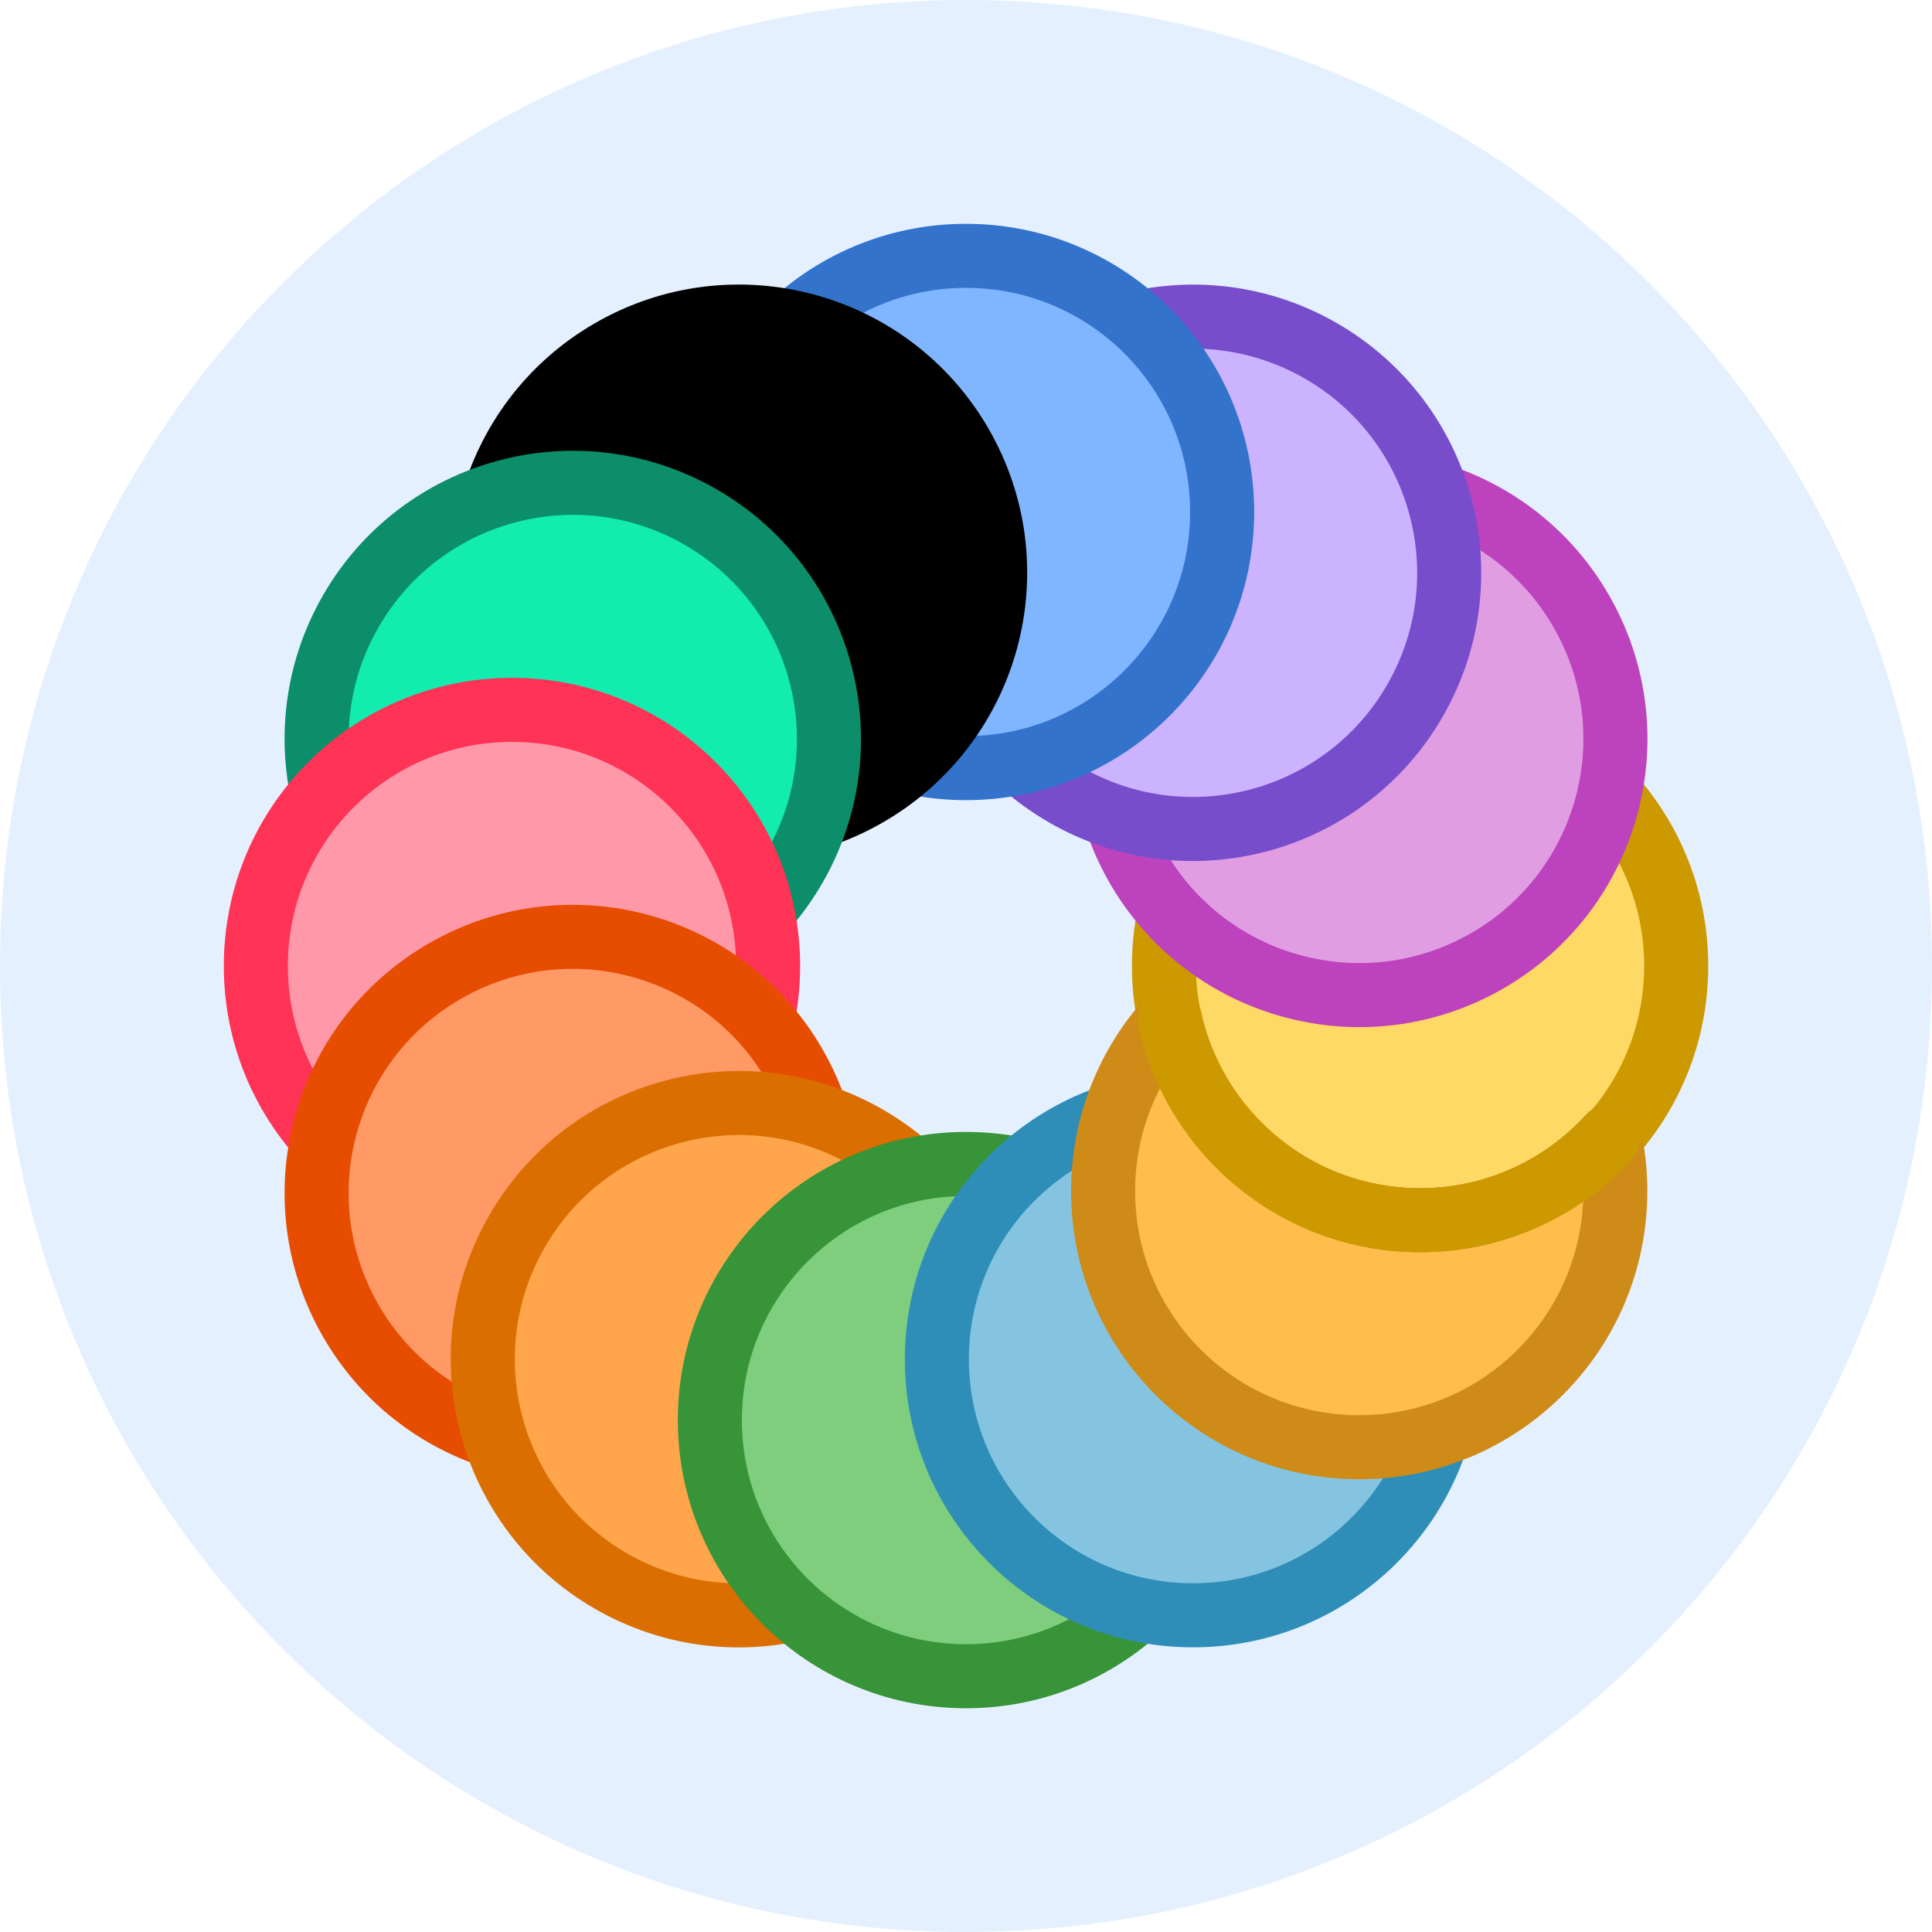
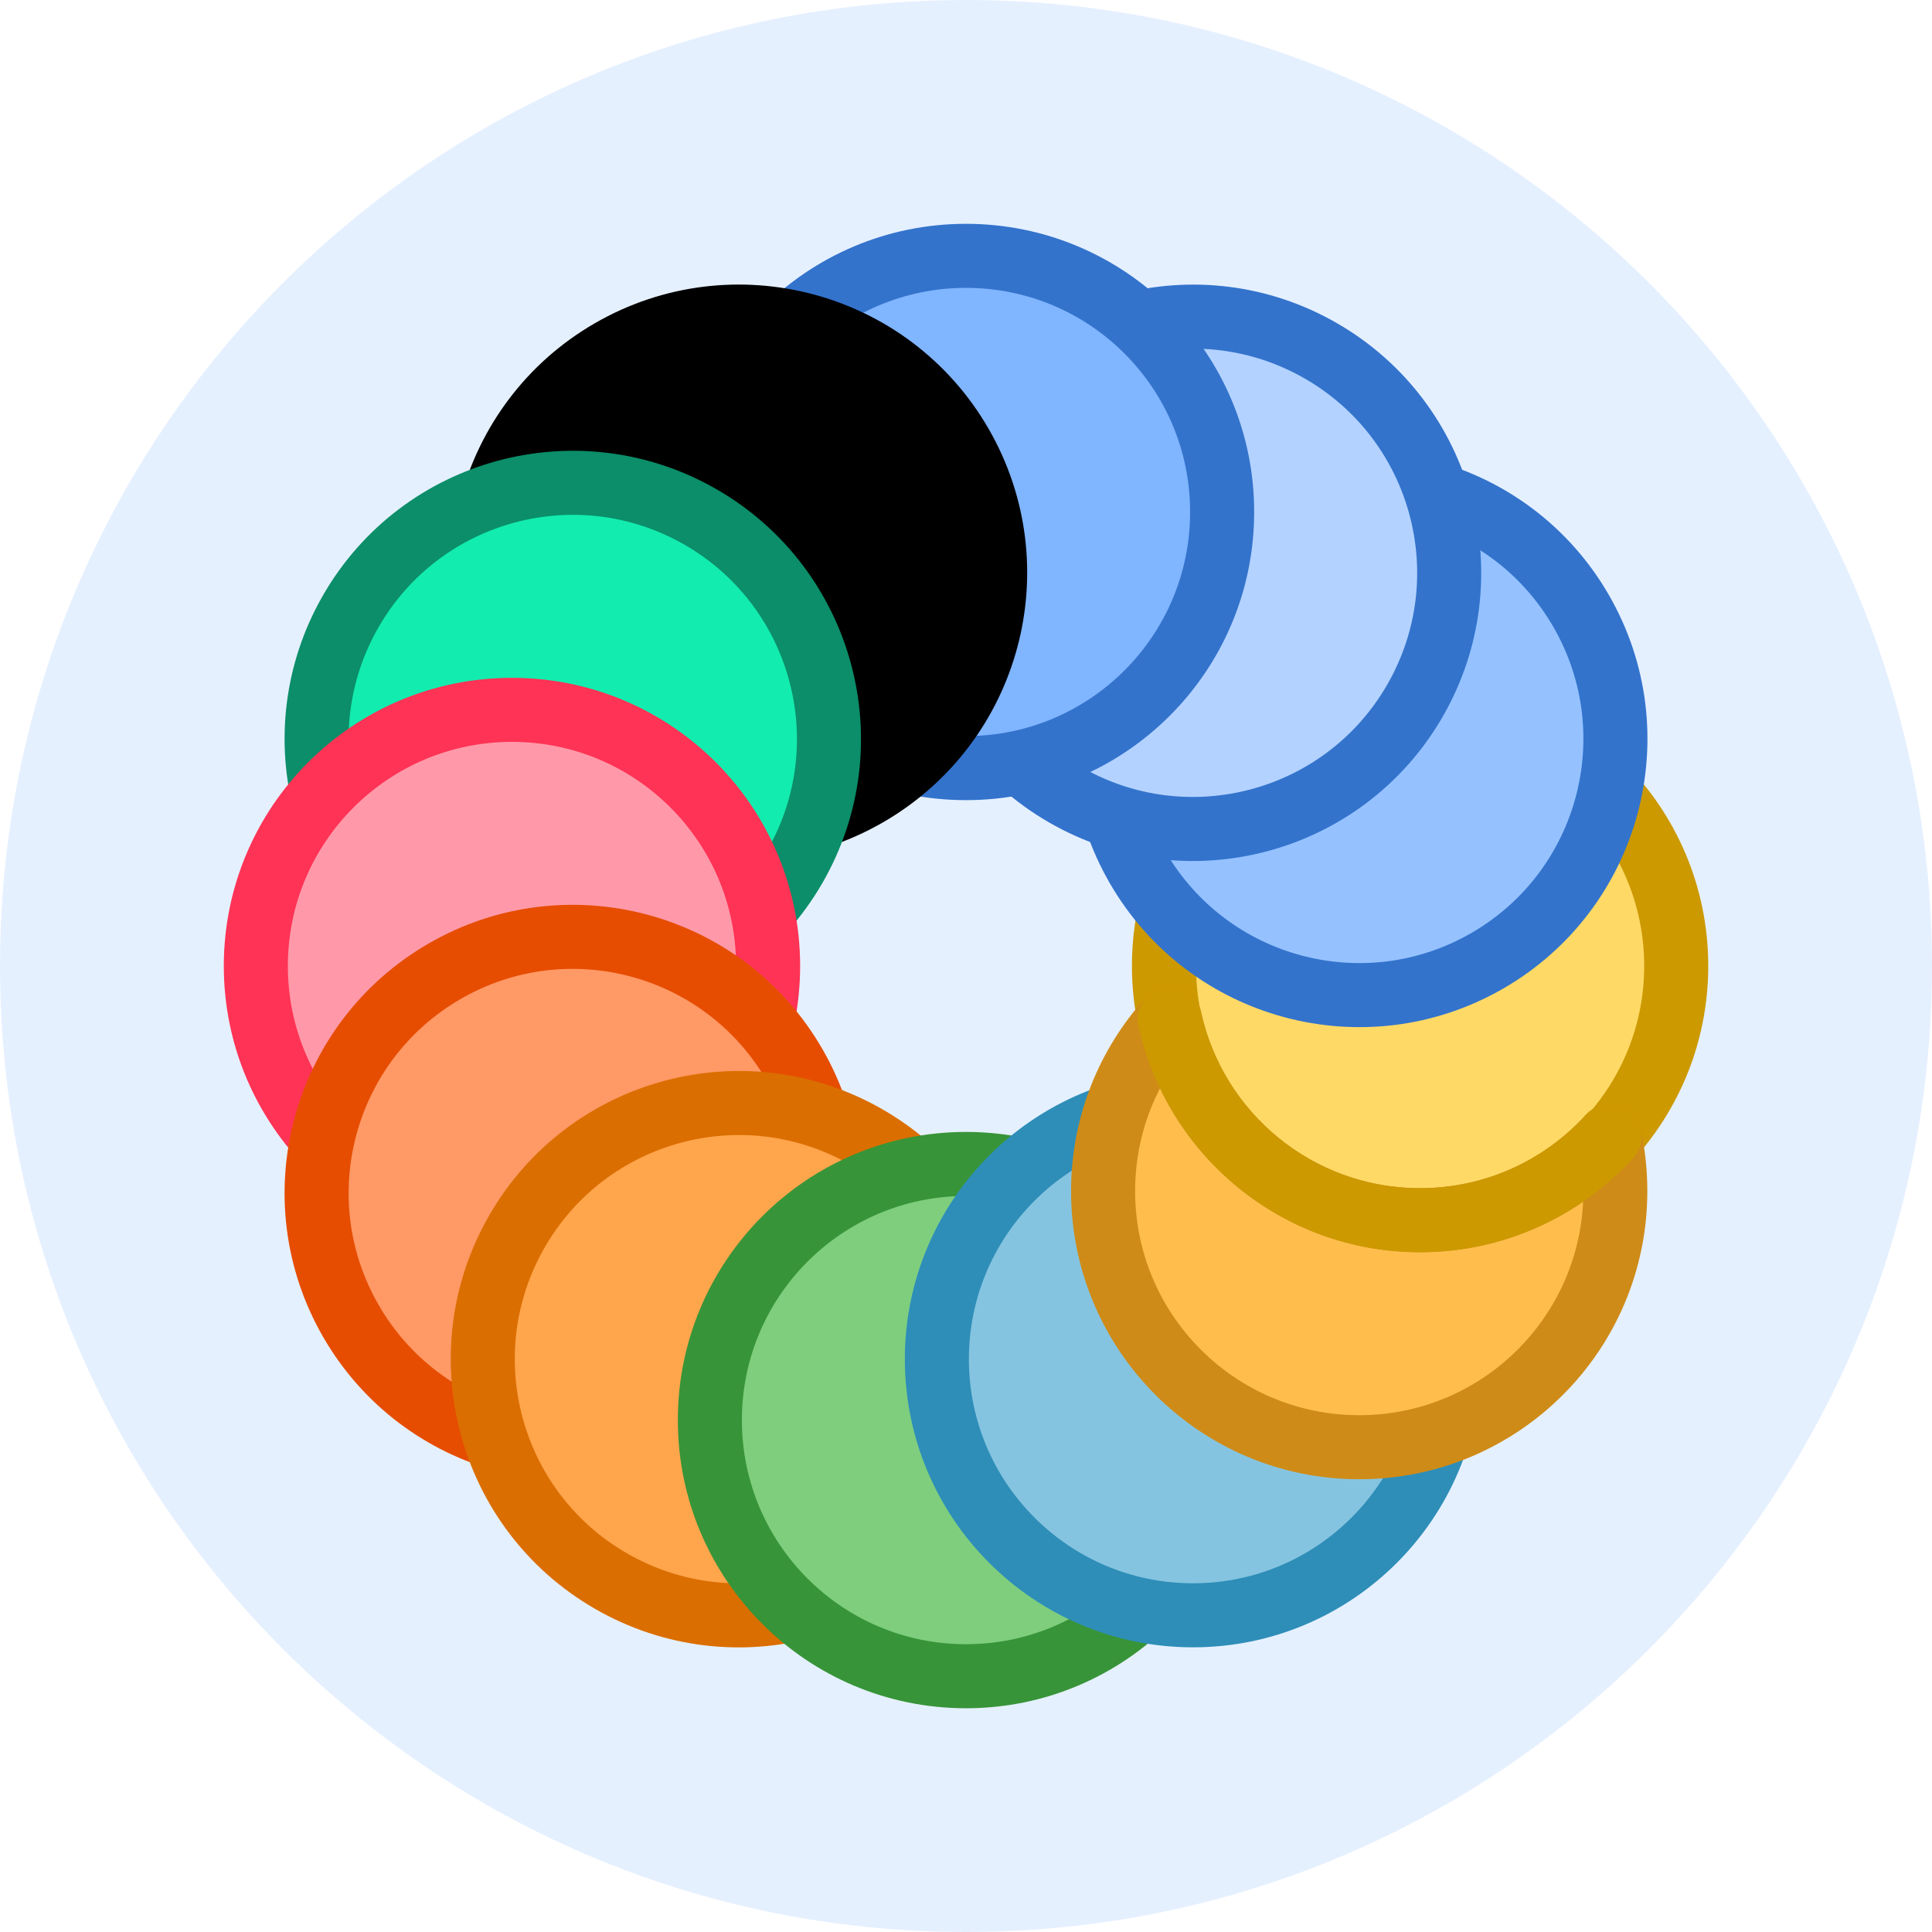
<svg xmlns="http://www.w3.org/2000/svg" width="26" height="26" viewBox="0 0 26 26" fill="none">
  <rect width="26" height="26" rx="13" fill="#E5F0FF" />
  <circle cx="19.11" cy="13" r="3.447" transform="rotate(90 19.1105 13.0004)" fill="#FFD966" stroke="#CC9900" stroke-width="0.862" />
-   <circle cx="18.292" cy="9.945" r="3.447" transform="rotate(-120 18.2919 9.94462)" fill="#E19DE1" stroke="#BD42BD" stroke-width="0.862" />
-   <circle cx="16.055" cy="7.708" r="3.447" transform="rotate(-150 16.0551 7.70829)" fill="#CCB3FF" stroke="#774DCB" stroke-width="0.862" />
+   <circle cx="18.292" cy="9.945" r="3.447" transform="rotate(-120 18.2919 9.94462)" fill="#95C2FF" stroke="#3373CC" stroke-width="0.862" />
+   <circle cx="16.055" cy="7.708" r="3.447" transform="rotate(-150 16.0551 7.70829)" fill="#B3D2FF" stroke="#3373CC" stroke-width="0.862" />
  <circle cx="13" cy="6.89" r="3.447" fill="#80B5FF" stroke="#3373CC" stroke-width="0.862" />
  <circle cx="9.945" cy="7.708" r="3.447" transform="rotate(-30 9.94494 7.70834)" fill="black" stroke="black" stroke-width="0.862" />
  <circle cx="7.708" cy="9.945" r="3.447" transform="rotate(120 7.70817 9.94516)" fill="#13ECAF" stroke="#0B8E69" stroke-width="0.862" />
  <circle cx="6.889" cy="13" r="3.447" transform="rotate(90 6.88947 13.0004)" fill="#FF99AA" stroke="#FF3355" stroke-width="0.862" />
  <circle cx="7.708" cy="16.055" r="3.447" transform="rotate(-120 7.70816 16.055)" fill="#FF9966" stroke="#E64D00" stroke-width="0.862" />
  <circle cx="9.945" cy="18.292" r="3.447" transform="rotate(-150 9.94458 18.2918)" fill="#FFA54C" stroke="#DB6E00" stroke-width="0.862" />
  <circle cx="13" cy="19.111" r="3.447" fill="#7ECE7E" stroke="#389438" stroke-width="0.862" />
  <path d="M19.502 18.291C19.502 20.195 17.959 21.738 16.055 21.738C14.152 21.738 12.608 20.195 12.608 18.291C12.608 16.388 14.152 14.845 16.055 14.845L19.502 18.291Z" fill="#85C4E0" stroke="#2E8EB8" stroke-width="0.862" />
  <path fill-rule="evenodd" clip-rule="evenodd" d="M15.742 13.71C16.079 15.26 17.459 16.421 19.11 16.421C20.121 16.421 21.029 15.986 21.66 15.294C21.711 15.531 21.738 15.777 21.738 16.029C21.738 17.933 20.195 19.476 18.292 19.476C16.388 19.476 14.845 17.933 14.845 16.029C14.845 15.136 15.185 14.322 15.742 13.71Z" fill="#FFBE4C" />
  <path d="M15.742 13.71L16.163 13.618C16.129 13.46 16.01 13.335 15.854 13.293C15.698 13.252 15.532 13.3 15.424 13.419L15.742 13.71ZM21.66 15.294L22.081 15.202C22.047 15.044 21.927 14.919 21.772 14.877C21.616 14.836 21.45 14.884 21.341 15.004L21.66 15.294ZM19.11 15.99C17.666 15.99 16.458 14.974 16.163 13.618L15.322 13.801C15.7 15.545 17.252 16.852 19.11 16.852V15.99ZM21.341 15.004C20.789 15.61 19.994 15.99 19.11 15.99V16.852C20.247 16.852 21.27 16.362 21.979 15.584L21.341 15.004ZM21.239 15.385C21.284 15.592 21.308 15.808 21.308 16.029H22.169C22.169 15.746 22.139 15.469 22.081 15.202L21.239 15.385ZM21.308 16.029C21.308 17.695 19.957 19.045 18.292 19.045V19.907C20.433 19.907 22.169 18.171 22.169 16.029H21.308ZM18.292 19.045C16.626 19.045 15.276 17.695 15.276 16.029H14.414C14.414 18.171 16.15 19.907 18.292 19.907V19.045ZM15.276 16.029C15.276 15.247 15.573 14.536 16.061 13.999L15.424 13.419C14.797 14.108 14.414 15.024 14.414 16.029H15.276Z" fill="#CF8B17" />
  <path d="M15.742 13.71C16.079 15.26 17.459 16.421 19.11 16.421C20.121 16.421 21.029 15.986 21.66 15.294" stroke="#CC9900" stroke-width="0.862" stroke-linecap="round" stroke-linejoin="round" />
</svg>
